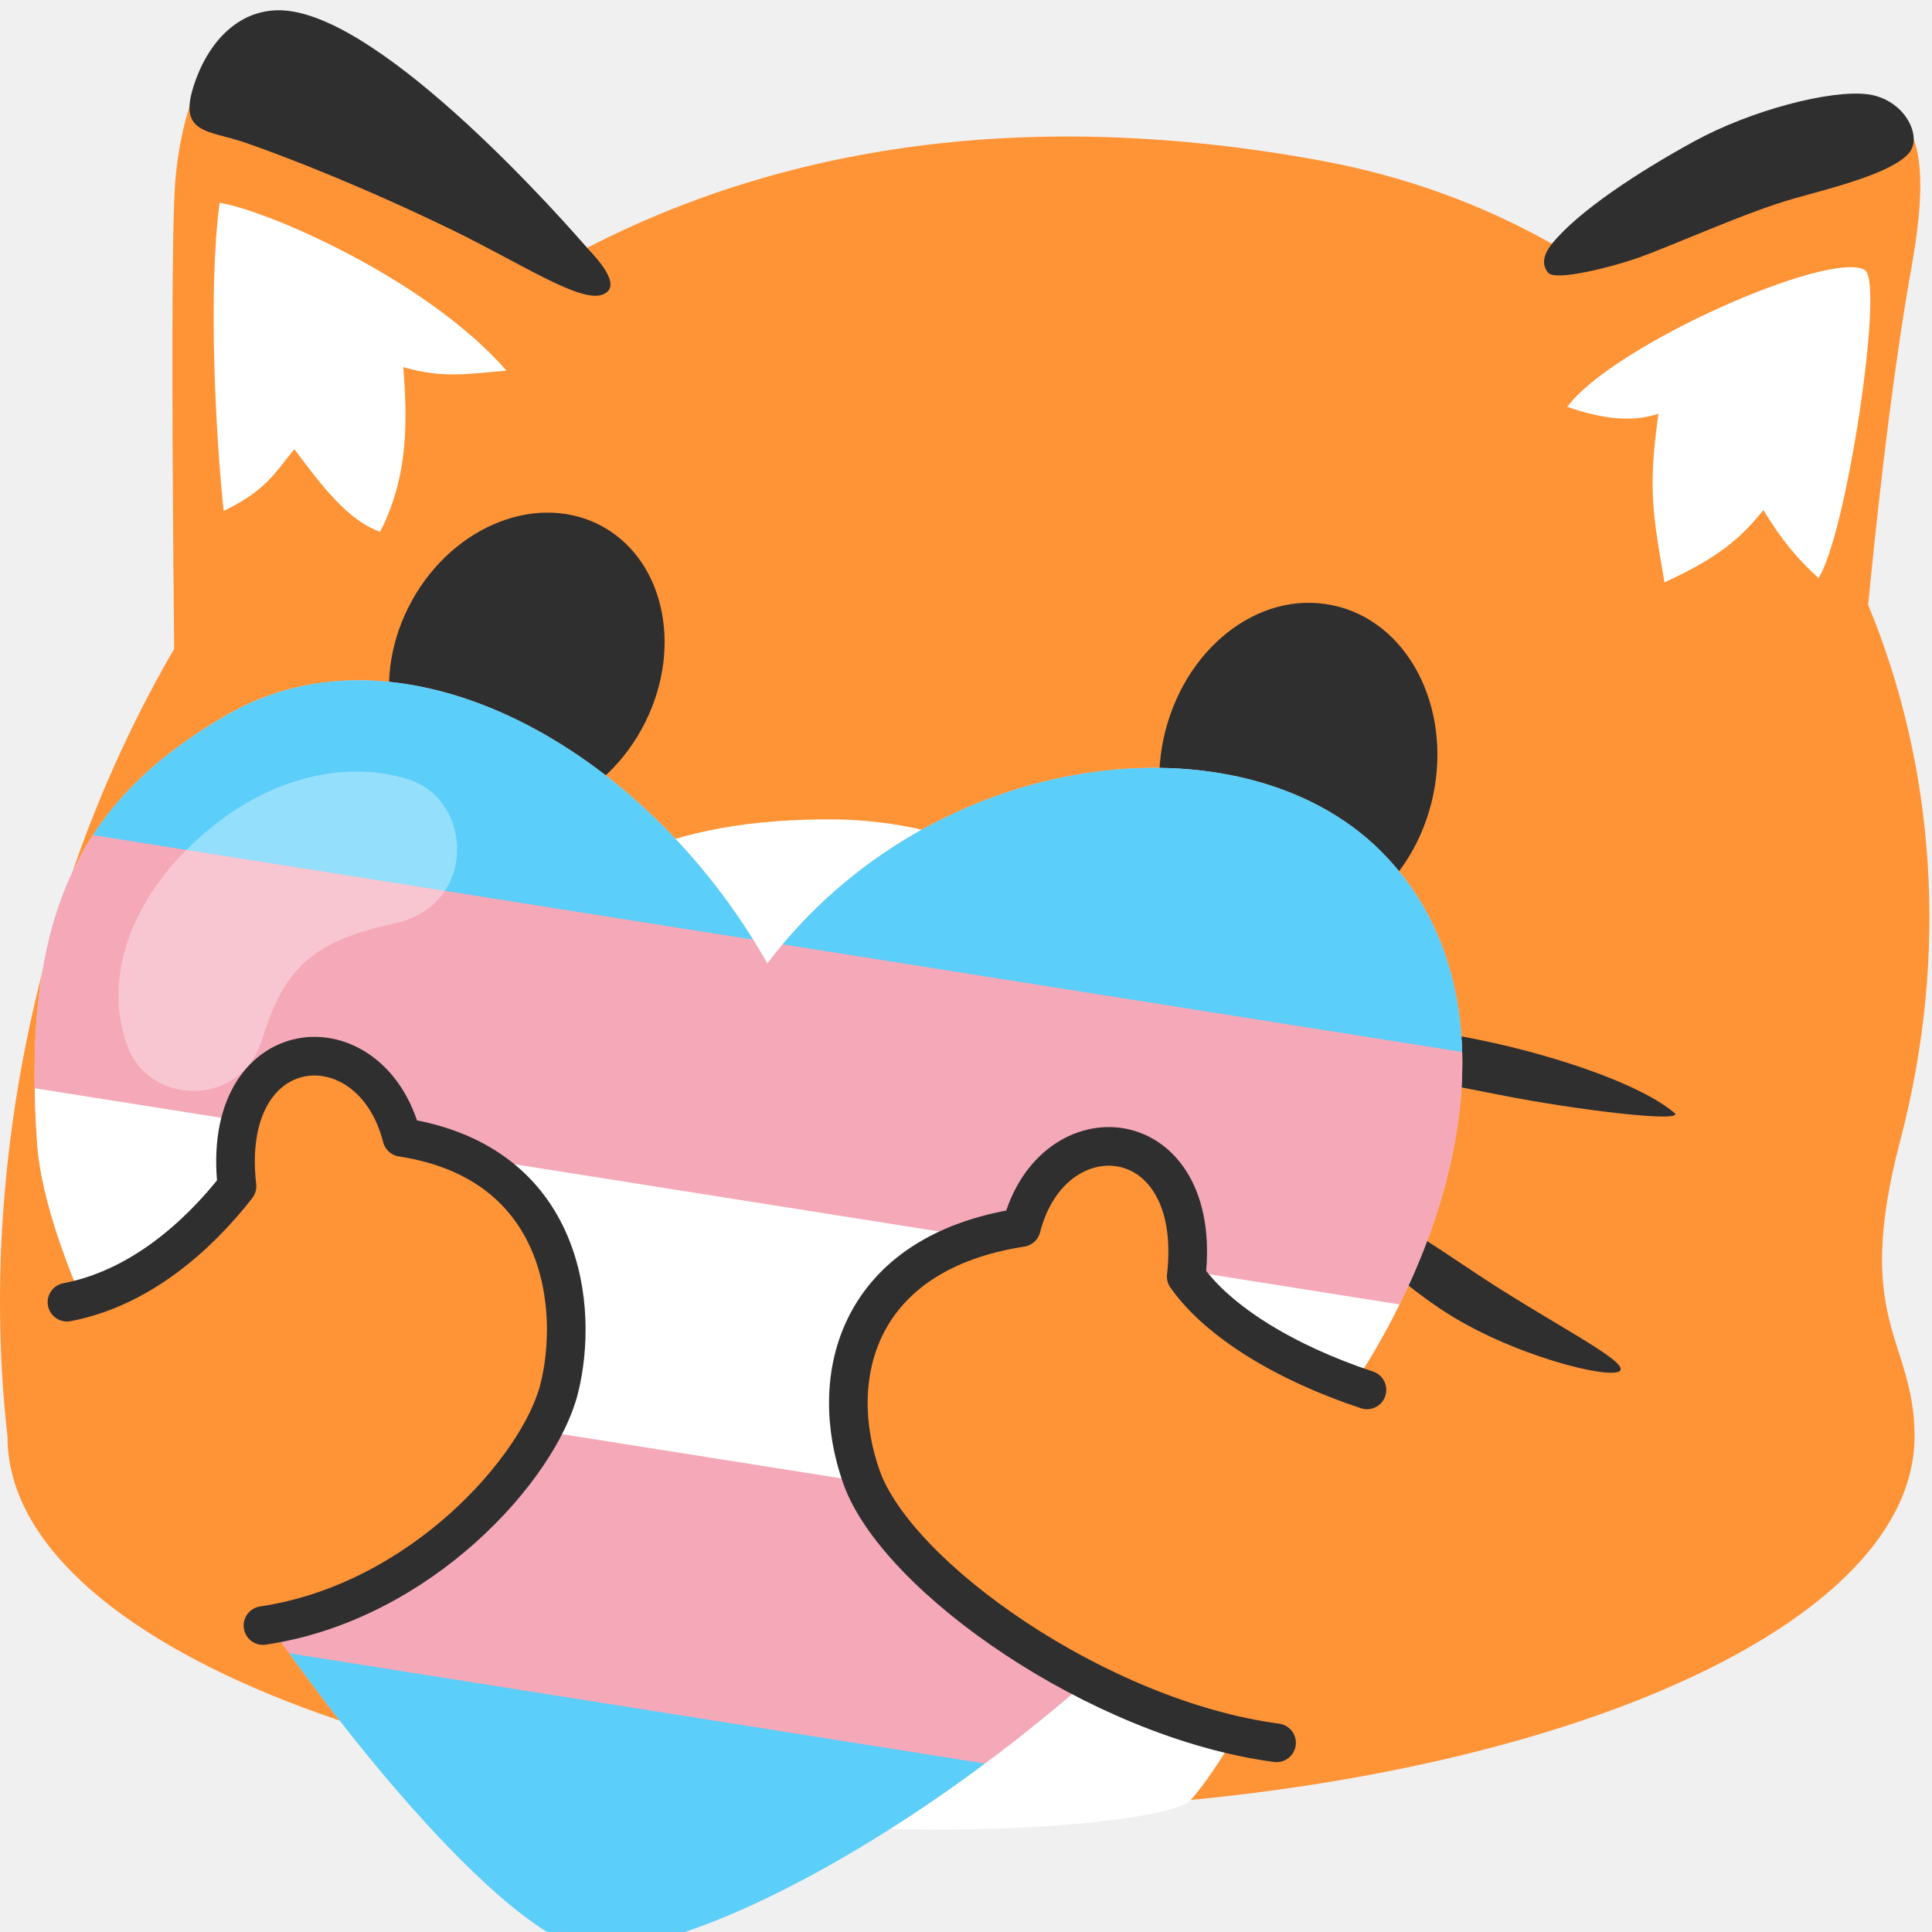
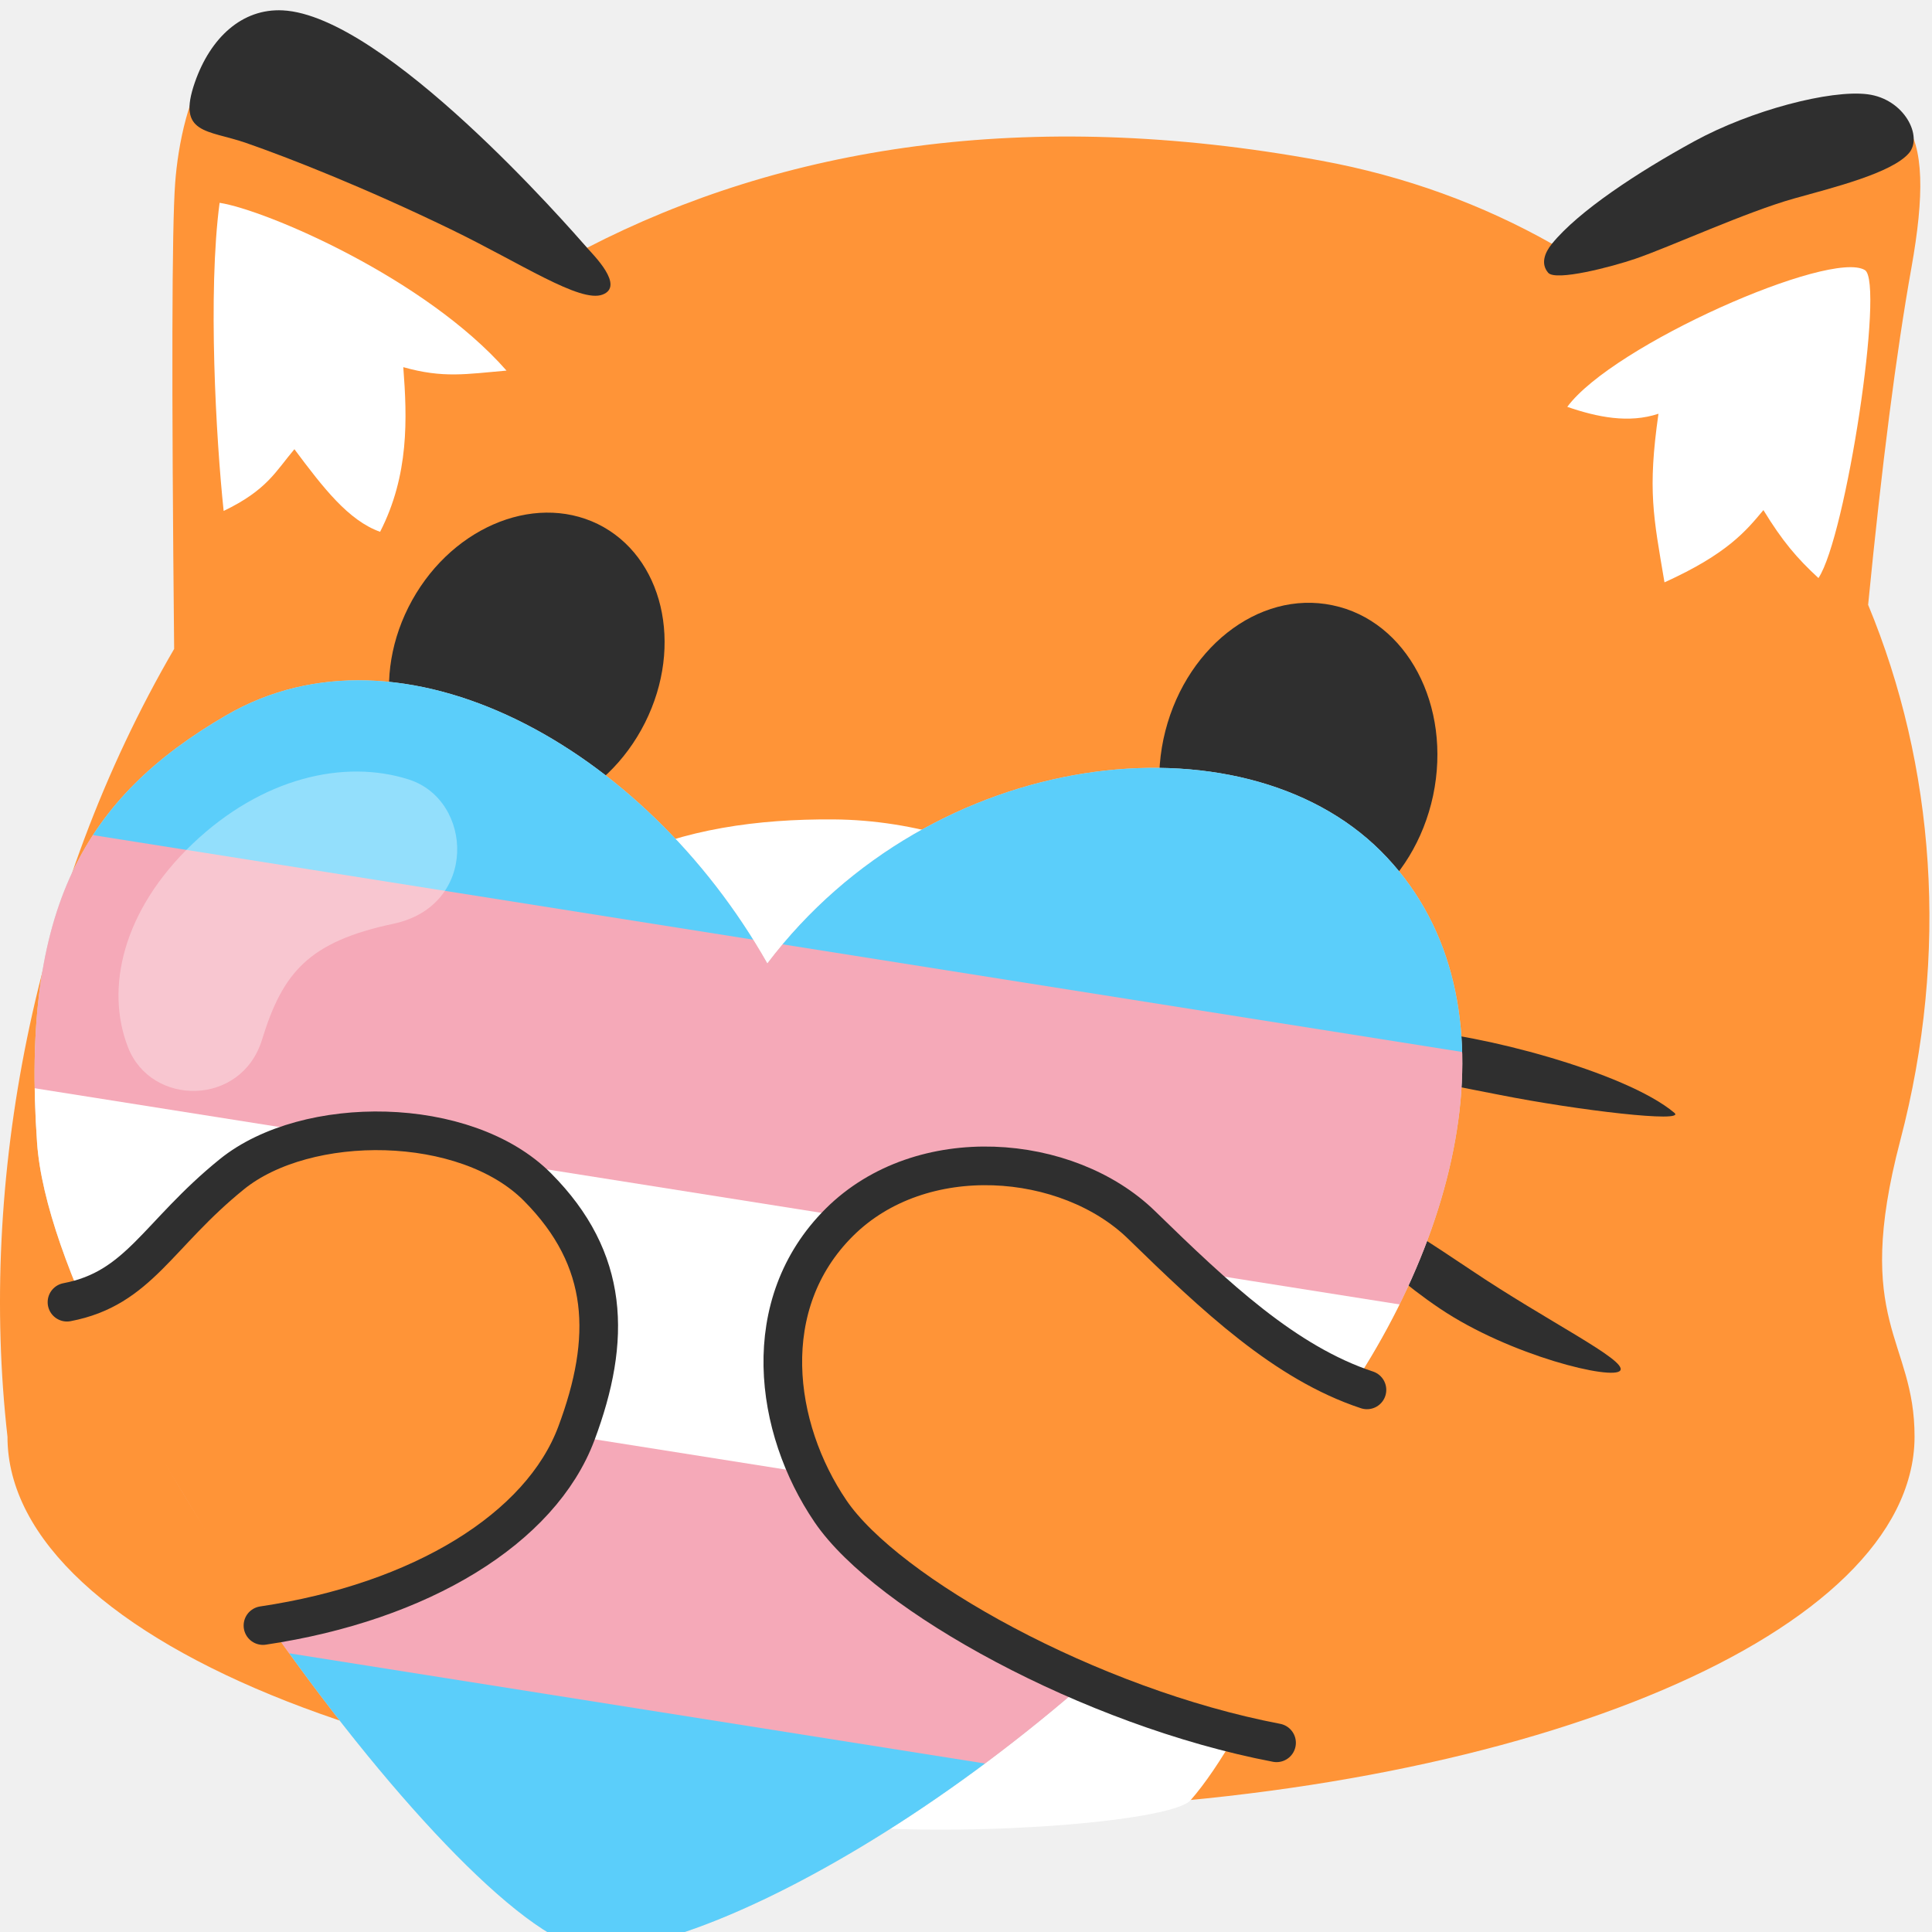
<svg xmlns="http://www.w3.org/2000/svg" width="128px" height="128px" viewBox="0 0 750 750" style="shape-rendering: geometricPrecision">
  <g id="foxcat-trans-heart">
    <g id="foxcatblob" transform="translate(0,8.508816)" fill="none">
      <g id="Body">
        <path id="body" fill="#ff9437" d="M227.907,87.691 C303.535,48.64 398.331,32.785 512.805,53.856 C545.561,59.865 575.596,70.937 602.463,86.121 C630.355,64.247 659.534,48.037 690,37.491 C742,19.491 752,39.491 742,95.491 C736.144,128.284 730.546,171.877 725.204,226.273 C751.04,288.613 756.818,361.338 737.696,434.165 C718.989,505.308 743.284,511.074 743.226,549.205 C743.226,554.207 742.578,559.15 741.284,564.034 C722.342,637.236 564.748,694.491 373.093,694.491 C168.614,694.491 2.902,629.41 2.902,549.205 C-8.3,450.296 12.857,337.343 67.602,243.405 C66.574,140.127 66.707,79.822 68,62.491 C70.162,33.524 84,-23.509 137,10.491 C169.904,31.599 200.206,57.333 227.907,87.691 Z" />
        <path id="stomach-floof" fill="white" d="m 130.764,508.453 c 14.299,6.367 21.31,11.98 32.57,26.136 -13.297,-33.305 -14.393,-89.969 13.681,-144.854 32.913,-64.345 87.574,-80.551 146.506,-80.15 62.914,0.428 128.613,39.441 152.426,104.493 24.409,66.679 20.551,124.35 -0.489,142.28 21.226,-5.446 25.183,-7.569 38.938,-8.014 2.894,46.543 -29.825,116.329 -52.21,141.991 -6.785,7.779 -78.321,14.257 -134.308,10.153 -55.987,-4.103 -156.123,-20.307 -161.521,-30.73 -27.187,-52.497 -31.142,-104.123 -35.594,-161.305 z" />
        <path id="ear-floof-right" fill="white" d="m 86.821,189.842 c -2.952,-27.83 -6.196,-84.866 -1.572,-119.62 17.738,2.73 79.763,29.115 111.38,65.136 -15.75,1.353 -24.507,3.039 -40.071,-1.336 1.527,19.895 2.275,41.883 -9.003,63.919 -12.299,-4.394 -22.025,-17.019 -33.268,-32.068 -7.346,8.682 -10.584,15.833 -27.467,23.969 z" />
        <path id="ear-floof-left" fill="white" d="m 608.417,149.437 c 17.698,-24.043 102.243,-61.188 115.539,-53.095 7.68,4.675 -7.346,103.518 -18.032,119.546 -8.348,-7.68 -14.025,-14.359 -21.371,-26.38 -6.679,8.014 -14.025,17.03 -38.402,28.05 -4.341,-25.712 -6.578,-35.686 -2.337,-65.45 -11.539,3.824 -23.709,1.336 -35.396,-2.671 z" />
        <path id="ear-contour-right" fill="#2f2f2f" d="m 75.639,23.485 c -7.058,20.313 4.963,18.308 19.906,23.5 16.509,5.736 45.949,17.284 79.498,33.544 27.215,13.19 50.146,28.648 58.873,25.324 8.727,-3.324 -3.66,-15.471 -6.01,-18.162 C 220.881,79.646 149.297,-2.467 109.773,-4.484 94.005,-5.288 81.681,6.097 75.639,23.485 Z" />
        <path id="ear-contour-left" fill="#2f2f2f" d="m 600.991,97.362 c 2.929,3.431 24.868,-2.333 33.884,-5.427 13.65,-4.683 43.157,-18.233 61.621,-23.394 15.205,-4.25 37.864,-9.849 44.556,-17.605 5.516,-6.394 -1.717,-21.053 -16.119,-22.859 -14.402,-1.805 -45.166,6.196 -67.21,18.255 -22.043,12.059 -44.972,27.148 -55.26,39.789 -2.905,3.569 -4.401,7.81 -1.472,11.241 z" />
      </g>
      <g id="eyes" transform="translate(33,190.4912)">
        <path id="left-eye" d="m 523.331,109.834 c -7.4,34.708 -36.728,57.983 -65.513,51.959 -28.989,-6.093 -46.436,-39.157 -39.172,-73.865 7.4,-34.776 36.728,-58.051 65.649,-51.959 28.853,5.956 46.368,38.952 39.036,73.865 z" style="fill:#2f2f2f" />
        <path id="right-eye" d="M 125.552,36.727 C 140.801,6.428 173.708,-7.921 199.056,4.426 224.338,16.839 232.565,51.342 217.382,81.574 202.2,111.806 169.36,126.222 144.012,113.809 118.73,101.395 110.437,66.825 125.552,36.727 Z" style="fill:#2f2f2f" />
      </g>
      <g id="whiskers" transform="translate(33,190.4912)">
        <g transform="translate(0.391648,152.6595)" style="fill:#2f2f2f">
          <path id="Right-bottom-wisker" d="m 483.608,112.341 c 2.536,-3.92 24.188,8.94 54,29 29.812,20.06 60.606,34.972 58,39 -2.606,4.028 -42.805,-5.701 -70,-24 -27.195,-18.299 -44.536,-40.08 -42,-44 z" />
          <path id="Right-top-wisker" d="m 491.608,57.341 c -2,-6 -2,-10 23,-9 25,1 83,16 102,32 4.699,3.957 -37.129,-0.875 -68,-7 -30.871,-6.125 -55,-10 -57,-16 z" />
          <path id="Left-bottom-wisker" d="m 117.608,60.341 c -19,21 -52,36 -84,53 -32,17 -49.439,8.263 -14,-13 35.439,-21.263 84,-43 98,-40 z" />
          <path id="Left-top-wisker" d="M 122.608,0.341 C 69.608,-1.659 15.608,5.341 6.608,16.341 c 0,3.438 103,3 116,0 13,-3 8.636,-15.674 0,-16 z" />
        </g>
      </g>
      <g id="mouth" transform="translate(33,190.4912)">
        <path d="m 196,176 c 13.333,47.333 23,71.333 29,72 6,0.667 26.667,-18 62,-56 27.333,46 43.667,71.333 49,76 5.333,4.667 28,-15.667 68,-61" style="stroke:#2f2f2f;stroke-width:30;stroke-linecap:round;stroke-linejoin:round" />
      </g>
      <g>
        <g transform="translate(13 255)">
          <defs>
            <path d="M523.079 66.934c54.087 54.088 33.802 149.947-23.638 225.507C403 420 266 495 217.379 493.369c-48.621-1.631-209.603-222.173-215.99-313.27C-5 89 20 46 74.858 14.147 142.991-25.411 237 26 284.876 110.508 349 26 468.99 12.847 523.079 66.934z" id="a" />
          </defs>
          <mask id="b" fill="#fff">
            <use href="#a" />
          </mask>
          <use fill="#D8D8D8" href="#a" />
          <g fill-rule="nonzero" mask="url(#b)">
            <path fill="#5BCEFA" d="M-123.103-64.33L704.58 66.761l-78.687 496.807-827.682-131.092z" />
            <path fill="#F5A9B8" d="M-138.84 35.03l827.683 131.093-47.212 298.084-827.683-131.092z" />
            <path fill="#FFF" d="M-154.577 134.392l827.682 131.092-15.737 99.362-827.683-131.092z" />
          </g>
        </g>
        <path d="M74.715 319.095c-27.016 25.776-34 56-25 79s44 23 52-3 18-38 51-45 31-48 6-56-56.985-.776-84 25z" fill-opacity=".34" fill="#FFF" />
      </g>
      <g>
-         <path id="right-arm" fill="#ff9437" stroke="#2f2f2f" stroke-width="15" stroke-linecap="round" stroke-linejoin="round" d="m 26,497 c 28,-5.333 50.638,-25.317 66,-45 -7,-61 52,-66 64,-19 63.802,9.861 68.785,67.112 61.059,97.66 -7.726,30.548 -53.617,82.745 -114.981,91.87" />
-         <path id="left-arm" fill="#ff9437" stroke="#2f2f2f" stroke-width="15" stroke-linecap="round" stroke-linejoin="round" d="m 530.651,531.043 c -31.778,-10.528 -57.873,-26.529 -70.162,-44.029 7,-61 -52,-66 -64,-19 -63.802,9.861 -75.802,57.929 -62.099,96.783 13.704,38.854 92.247,94.121 161.167,103.247" />
+         <path id="right-arm" fill="#ff9437" stroke="#2f2f2f" stroke-width="15" stroke-linecap="round" stroke-linejoin="round" d="m 26,497 c 28,-5.333 35.081,-26.258 64,-49.667 28.919,-23.409 90.773,-23.093 118.676,5.004 27.903,28.098 28.852,58.816 15.051,95.66 -13.801,36.844 -60.285,65.408 -121.648,74.534" />
+         <path id="left-arm" fill="#ff9437" stroke="#2f2f2f" stroke-width="15" stroke-linecap="round" stroke-linejoin="round" d="m 530.651,531.043 c -31.778,-10.528 -58.849,-36.117 -87.498,-64.032 -28.649,-27.915 -85.442,-32.761 -117.343,-0.997 -31.901,31.764 -25.384,79.793 -3.422,112.119 21.962,32.326 100.915,76.118 173.169,89.911" />
      </g>
    </g>
  </g>
</svg>
